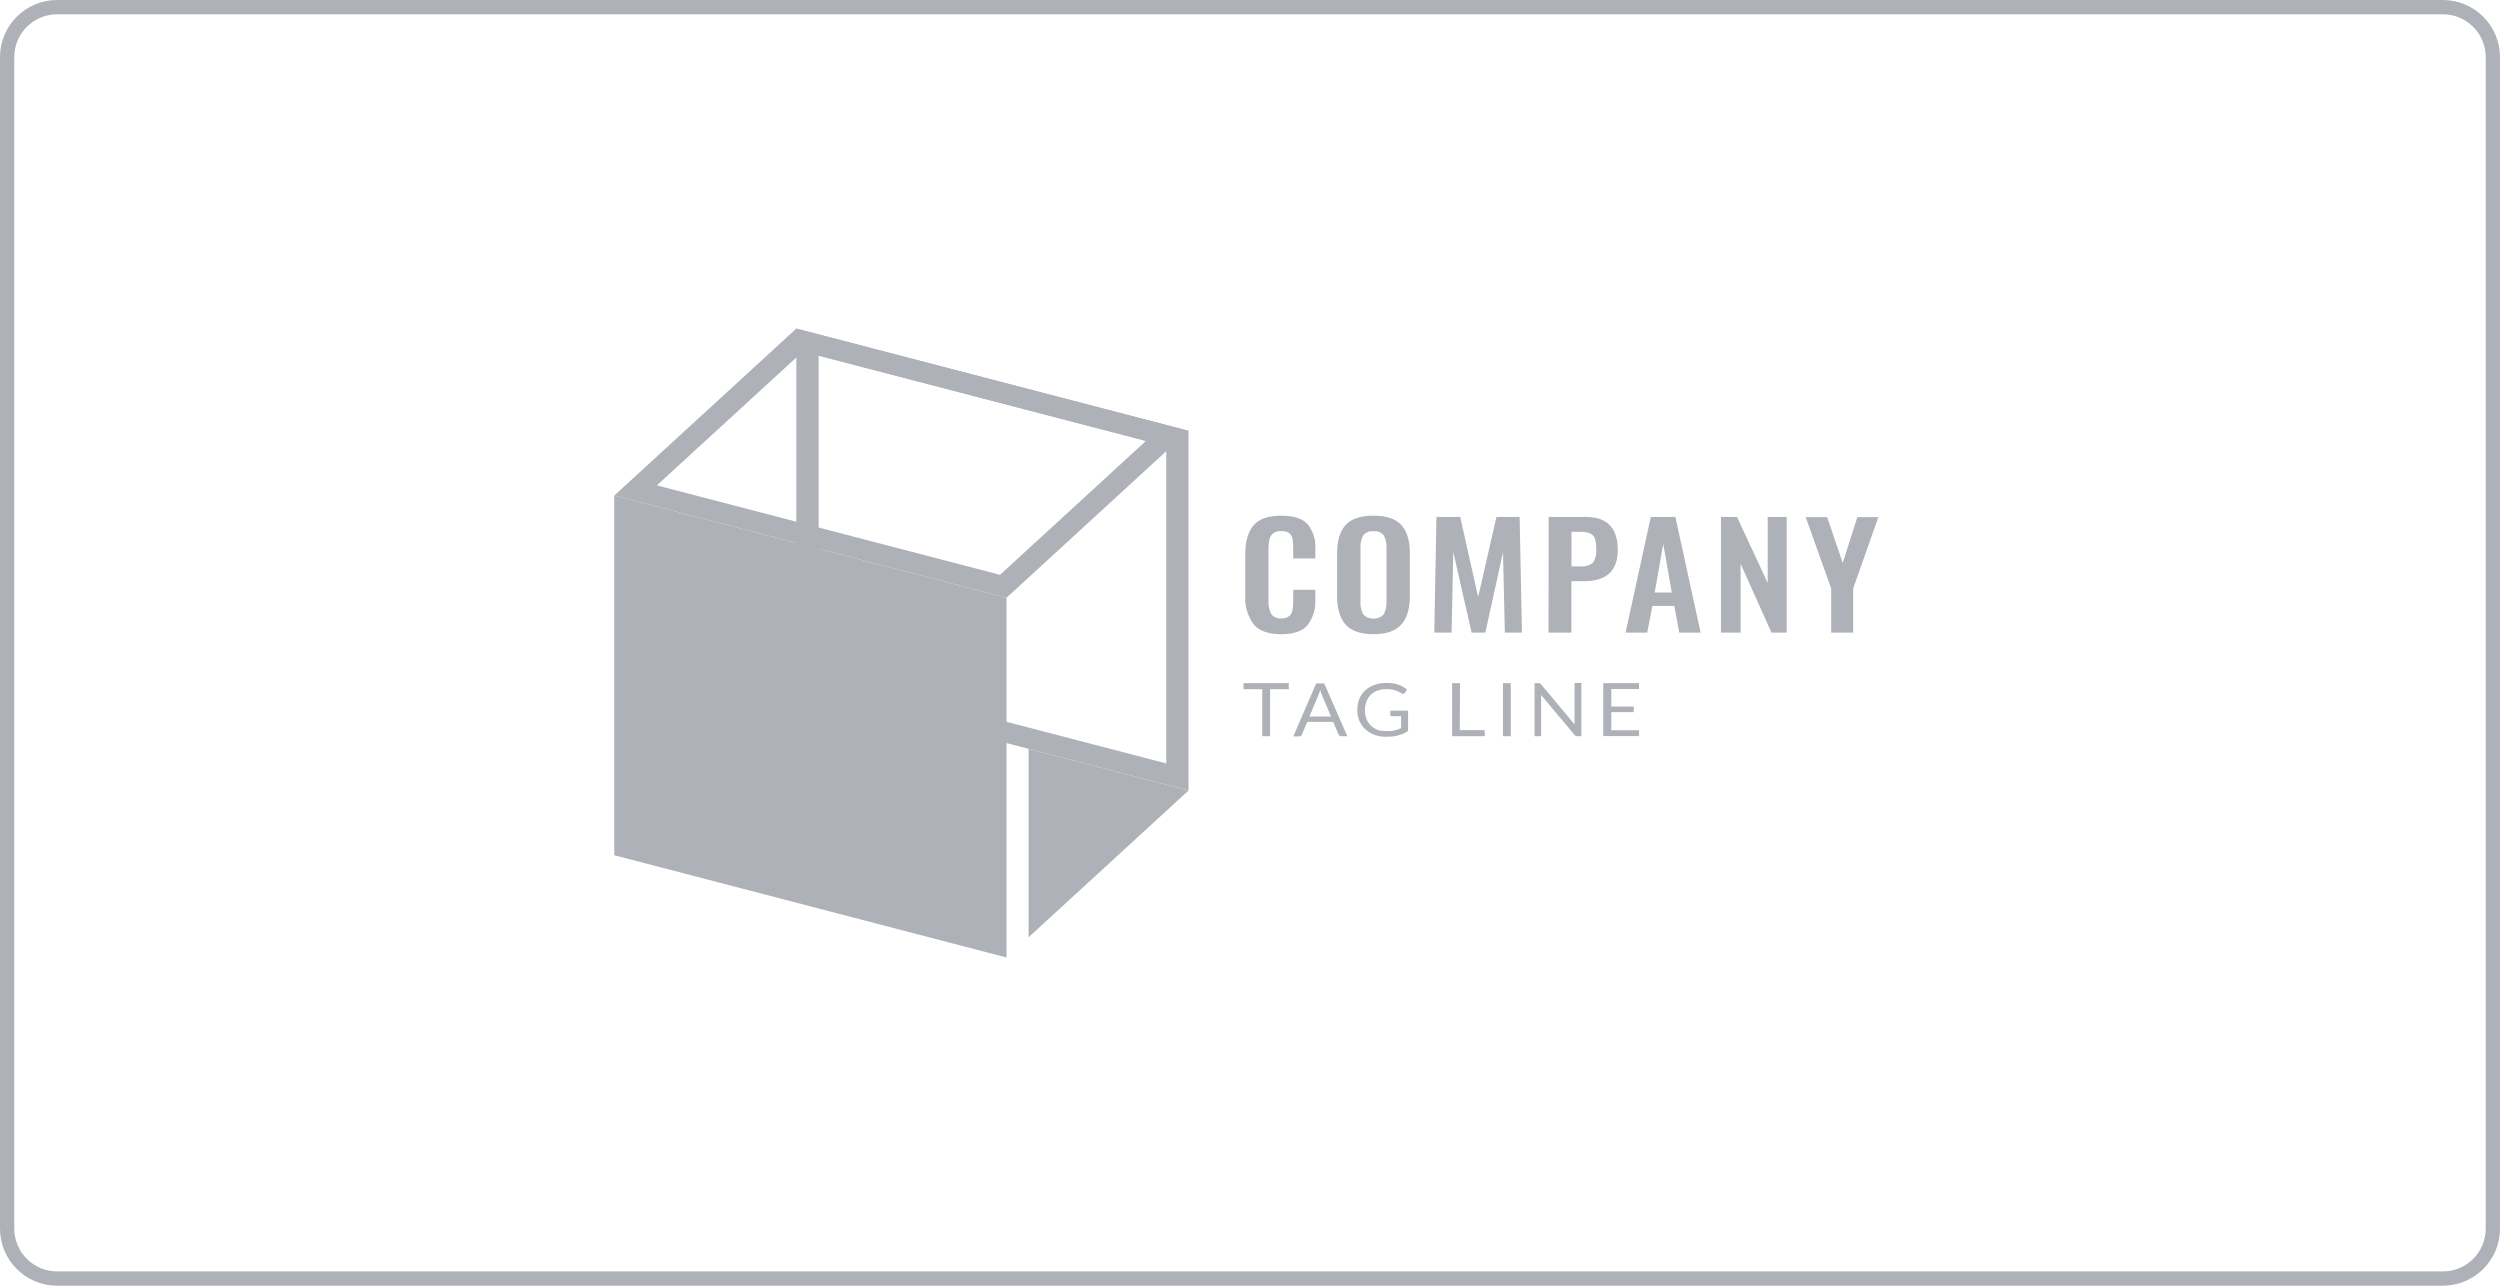
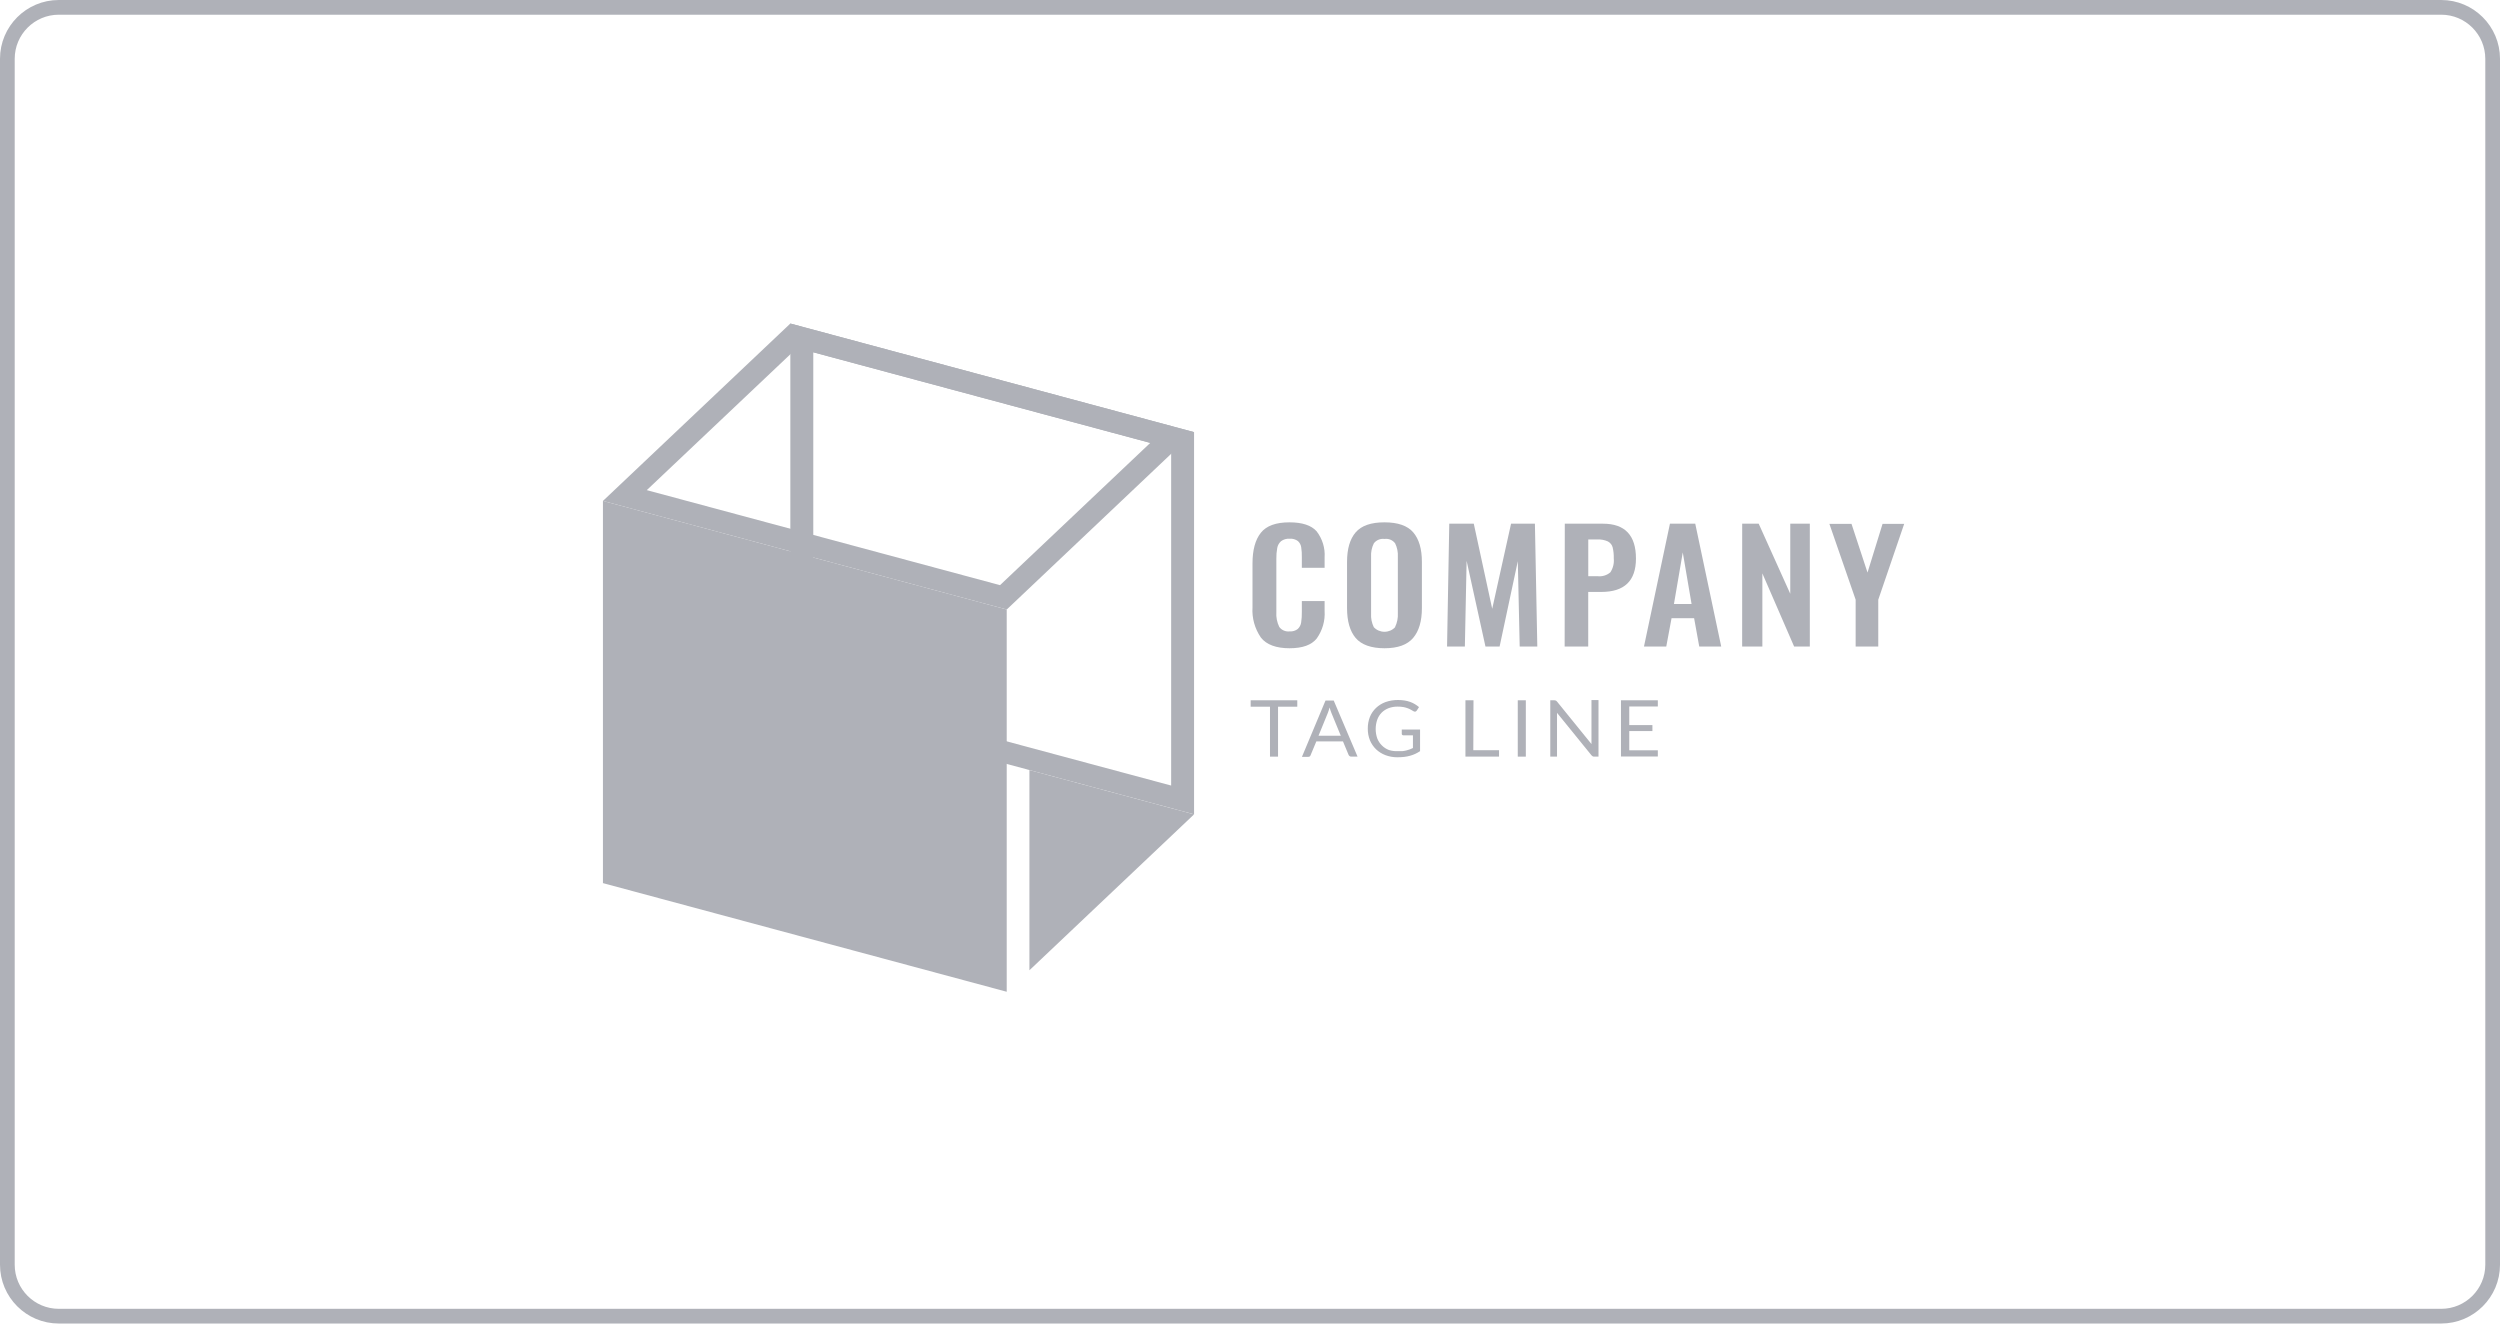
- <svg xmlns="http://www.w3.org/2000/svg" width="175" height="90" viewBox="0 0 175 90" fill="none">
-   <rect x="0.5" y="0.5" width="174" height="89" rx="3.5" stroke="#AFB1B8" />
-   <path d="M87.74 43.688C87.322 43.097 87.123 42.399 87.17 41.695V38.806C87.17 37.92 87.359 37.247 87.737 36.786C88.115 36.325 88.765 36.096 89.686 36.098C90.551 36.098 91.165 36.294 91.529 36.686C91.925 37.186 92.118 37.798 92.073 38.415V39.094H90.525V38.406C90.531 38.181 90.516 37.956 90.481 37.733C90.458 37.58 90.38 37.439 90.26 37.333C90.101 37.218 89.9 37.162 89.699 37.177C89.487 37.163 89.276 37.221 89.109 37.342C88.974 37.46 88.884 37.614 88.853 37.783C88.808 38.019 88.788 38.258 88.792 38.497V42.004C88.767 42.342 88.835 42.681 88.99 42.989C89.067 43.093 89.174 43.176 89.299 43.227C89.424 43.279 89.562 43.298 89.699 43.283C89.897 43.298 90.094 43.241 90.247 43.124C90.373 43.009 90.454 42.859 90.478 42.698C90.514 42.465 90.53 42.23 90.525 41.995V41.284H92.073V41.934C92.117 42.577 91.929 43.215 91.538 43.75C91.183 44.179 90.577 44.394 89.686 44.394C88.795 44.394 88.122 44.165 87.74 43.688Z" fill="#AFB1B8" />
-   <path d="M94.186 43.718C93.795 43.268 93.599 42.613 93.599 41.745V38.706C93.599 37.847 93.795 37.198 94.186 36.757C94.577 36.316 95.23 36.096 96.147 36.098C97.057 36.098 97.708 36.318 98.099 36.757C98.49 37.198 98.689 37.847 98.689 38.706V41.745C98.689 42.604 98.49 43.262 98.092 43.715C97.695 44.168 97.048 44.394 96.147 44.394C95.246 44.394 94.58 44.165 94.186 43.718ZM96.868 42.989C97.008 42.707 97.072 42.398 97.054 42.089V38.368C97.072 38.064 97.009 37.762 96.871 37.486C96.793 37.379 96.683 37.295 96.555 37.243C96.427 37.191 96.286 37.173 96.147 37.192C96.008 37.174 95.866 37.192 95.738 37.244C95.609 37.296 95.499 37.38 95.419 37.486C95.279 37.761 95.215 38.064 95.234 38.368V42.107C95.214 42.416 95.278 42.725 95.419 43.007C95.51 43.101 95.621 43.177 95.746 43.229C95.871 43.282 96.007 43.308 96.144 43.308C96.281 43.308 96.417 43.282 96.542 43.229C96.666 43.177 96.778 43.101 96.868 43.007V42.989Z" fill="#AFB1B8" />
-   <path d="M100.551 36.187H102.217L103.47 41.795L104.752 36.187H106.374L106.537 44.282H105.339L105.211 38.656L103.973 44.282H103.012L101.73 38.635L101.611 44.282H100.4L100.551 36.187Z" fill="#AFB1B8" />
-   <path d="M108.406 36.187H111.002C112.498 36.187 113.245 36.953 113.245 38.485C113.245 39.953 112.458 40.686 110.883 40.684H109.999V44.282H108.396L108.406 36.187ZM110.624 39.646C110.782 39.665 110.943 39.651 111.095 39.607C111.247 39.563 111.387 39.489 111.505 39.391C111.689 39.117 111.77 38.796 111.736 38.477C111.744 38.23 111.719 37.983 111.659 37.742C111.636 37.661 111.596 37.586 111.541 37.52C111.486 37.453 111.417 37.398 111.339 37.357C111.116 37.259 110.87 37.214 110.624 37.227H110.002V39.646H110.624Z" fill="#AFB1B8" />
-   <path d="M115.556 36.187H117.277L119.043 44.282H117.549L117.2 42.415H115.665L115.306 44.282H113.79L115.556 36.187ZM117.027 41.478L116.428 38.08L115.828 41.478H117.027Z" fill="#AFB1B8" />
-   <path d="M120.469 36.187H121.591L123.738 40.804V36.187H125.068V44.282H124.001L121.841 39.461V44.282H120.466L120.469 36.187Z" fill="#AFB1B8" />
-   <path d="M128.184 41.195L126.398 36.199H127.902L128.991 39.408L130.014 36.199H131.485L129.722 41.195V44.282H128.184V41.195Z" fill="#AFB1B8" />
-   <path d="M90.215 47.821V48.245H88.907V51.534H88.359V48.245H87.045V47.821H90.215Z" fill="#AFB1B8" />
-   <path d="M94.314 51.534H93.891C93.848 51.537 93.806 51.524 93.772 51.499C93.74 51.477 93.716 51.448 93.702 51.414L93.324 50.532H91.51L91.132 51.414C91.121 51.45 91.101 51.485 91.074 51.514C91.04 51.538 90.998 51.551 90.955 51.549H90.532L92.135 47.836H92.692L94.314 51.534ZM91.66 50.156H93.173L92.532 48.645C92.485 48.53 92.445 48.413 92.413 48.295C92.391 48.365 92.372 48.433 92.353 48.492L92.295 48.648L91.66 50.156Z" fill="#AFB1B8" />
-   <path d="M97.077 51.169C97.177 51.174 97.278 51.174 97.378 51.169C97.465 51.161 97.55 51.147 97.634 51.125C97.713 51.108 97.79 51.085 97.865 51.058C97.936 51.031 98.006 50.999 98.08 50.967V50.132H97.439C97.423 50.133 97.407 50.13 97.392 50.125C97.377 50.12 97.364 50.112 97.352 50.102C97.342 50.094 97.333 50.084 97.328 50.072C97.322 50.06 97.32 50.047 97.32 50.035V49.749H98.564V51.172C98.462 51.239 98.355 51.298 98.243 51.349C98.129 51.401 98.01 51.443 97.888 51.475C97.756 51.511 97.622 51.536 97.487 51.552C97.332 51.567 97.175 51.575 97.019 51.575C96.743 51.577 96.468 51.53 96.211 51.437C95.971 51.349 95.753 51.217 95.57 51.049C95.392 50.88 95.251 50.68 95.157 50.461C95.056 50.215 95.006 49.954 95.01 49.691C95.006 49.426 95.055 49.163 95.154 48.915C95.246 48.695 95.387 48.494 95.567 48.327C95.75 48.16 95.968 48.029 96.208 47.942C96.483 47.847 96.774 47.8 97.067 47.803C97.216 47.803 97.365 47.814 97.513 47.836C97.643 47.855 97.771 47.887 97.894 47.93C98.006 47.968 98.113 48.018 98.214 48.077C98.313 48.135 98.406 48.2 98.493 48.271L98.339 48.5C98.327 48.521 98.309 48.539 98.287 48.551C98.265 48.563 98.24 48.57 98.214 48.571C98.179 48.57 98.144 48.559 98.115 48.541C98.067 48.518 98.016 48.488 97.958 48.453C97.89 48.414 97.818 48.38 97.743 48.353C97.648 48.318 97.549 48.291 97.448 48.271C97.314 48.248 97.178 48.237 97.041 48.239C96.83 48.236 96.62 48.271 96.423 48.341C96.245 48.407 96.084 48.507 95.952 48.635C95.819 48.769 95.717 48.926 95.654 49.097C95.51 49.499 95.51 49.932 95.654 50.334C95.724 50.509 95.833 50.668 95.974 50.802C96.106 50.929 96.265 51.029 96.442 51.096C96.646 51.16 96.862 51.185 97.077 51.169Z" fill="#AFB1B8" />
-   <path d="M102.185 51.111H103.935V51.534H101.65V47.821H102.198L102.185 51.111Z" fill="#AFB1B8" />
-   <path d="M105.756 51.534H105.208V47.821H105.756V51.534Z" fill="#AFB1B8" />
-   <path d="M107.794 47.839C107.826 47.856 107.855 47.879 107.877 47.906L110.22 50.705C110.217 50.661 110.217 50.617 110.22 50.573C110.22 50.532 110.22 50.49 110.22 50.452V47.806H110.698V51.534H110.422C110.381 51.537 110.34 51.53 110.303 51.513C110.27 51.495 110.241 51.471 110.217 51.443L107.877 48.647C107.877 48.691 107.877 48.732 107.877 48.774C107.877 48.815 107.877 48.853 107.877 48.888V51.534H107.419V47.821H107.704C107.735 47.821 107.766 47.827 107.794 47.839Z" fill="#AFB1B8" />
-   <path d="M114.732 47.821V48.23H112.79V49.456H114.364V49.85H112.79V51.117H114.732V51.525H112.226V47.821H114.732Z" fill="#AFB1B8" />
-   <path d="M57.303 24.893L81.638 31.231V53.439L57.303 47.104V24.893ZM55.743 23V48.183L83.196 55.335V30.155L55.743 23Z" fill="#AFB1B8" />
-   <path d="M70.457 67.025L43 59.867V34.687L70.457 41.842V67.025Z" fill="#AFB1B8" />
-   <path d="M56.198 24.608L80.216 30.866L70.001 40.237L45.981 33.976L56.198 24.608ZM55.743 23L43 34.688L70.457 41.842L83.196 30.155L55.743 23Z" fill="#AFB1B8" />
-   <path d="M72.001 65.608L83.196 55.338L72.001 52.419V65.608Z" fill="#AFB1B8" />
+ <svg xmlns="http://www.w3.org/2000/svg" width="170" height="90" viewBox="0 0 170 90" fill="none">
+   <rect x="0.5" y="0.5" width="169" height="89" rx="3.5" stroke="#AFB1B8" />
+   <path d="M85.74 43.353C85.322 42.743 85.123 42.022 85.17 41.296V38.313C85.17 37.399 85.359 36.704 85.737 36.229C86.115 35.754 86.765 35.517 87.686 35.519C88.551 35.519 89.165 35.721 89.529 36.126C89.925 36.642 90.118 37.273 90.073 37.91V38.611H88.525V37.901C88.531 37.669 88.516 37.436 88.481 37.206C88.458 37.049 88.38 36.903 88.26 36.793C88.101 36.675 87.9 36.617 87.699 36.633C87.487 36.618 87.276 36.678 87.109 36.803C86.974 36.924 86.884 37.084 86.853 37.258C86.808 37.501 86.788 37.748 86.792 37.995V41.615C86.767 41.964 86.835 42.313 86.99 42.631C87.067 42.739 87.174 42.824 87.299 42.877C87.424 42.931 87.562 42.951 87.699 42.935C87.897 42.95 88.094 42.891 88.247 42.771C88.373 42.652 88.454 42.498 88.478 42.331C88.514 42.091 88.53 41.848 88.525 41.606V40.871H90.073V41.542C90.117 42.206 89.929 42.864 89.538 43.417C89.183 43.86 88.577 44.081 87.686 44.081C86.795 44.081 86.122 43.845 85.74 43.353Z" fill="#AFB1B8" />
+   <path d="M92.186 43.384C91.795 42.919 91.599 42.243 91.599 41.348V38.21C91.599 37.324 91.795 36.654 92.186 36.199C92.577 35.744 93.23 35.517 94.147 35.519C95.057 35.519 95.708 35.746 96.099 36.199C96.49 36.654 96.689 37.324 96.689 38.21V41.348C96.689 42.234 96.49 42.913 96.092 43.381C95.695 43.848 95.048 44.081 94.147 44.081C93.246 44.081 92.58 43.845 92.186 43.384ZM94.868 42.631C95.008 42.34 95.072 42.022 95.054 41.703V37.861C95.072 37.548 95.009 37.236 94.871 36.951C94.793 36.841 94.683 36.755 94.555 36.701C94.427 36.647 94.286 36.629 94.147 36.648C94.008 36.629 93.866 36.648 93.738 36.702C93.609 36.755 93.499 36.842 93.419 36.951C93.279 37.235 93.215 37.548 93.234 37.861V41.721C93.214 42.04 93.278 42.359 93.419 42.649C93.51 42.747 93.621 42.826 93.746 42.88C93.871 42.933 94.007 42.961 94.144 42.961C94.281 42.961 94.417 42.933 94.542 42.88C94.666 42.826 94.778 42.747 94.868 42.649V42.631Z" fill="#AFB1B8" />
+   <path d="M98.55 35.611H100.217L101.47 41.399L102.752 35.611H104.374L104.537 43.966H103.339L103.211 38.159L101.973 43.966H101.012L99.73 38.138L99.611 43.966H98.4L98.55 35.611Z" fill="#AFB1B8" />
+   <path d="M106.406 35.611H109.002C110.497 35.611 111.245 36.401 111.245 37.983C111.245 39.498 110.458 40.254 108.883 40.252H107.999V43.966H106.396L106.406 35.611ZM108.624 39.181C108.782 39.2 108.943 39.187 109.095 39.141C109.247 39.096 109.387 39.019 109.505 38.917C109.689 38.635 109.77 38.304 109.736 37.974C109.744 37.719 109.718 37.464 109.659 37.215C109.636 37.132 109.596 37.054 109.541 36.986C109.486 36.918 109.417 36.861 109.338 36.818C109.116 36.717 108.87 36.671 108.624 36.685H108.002V39.181H108.624Z" fill="#AFB1B8" />
+   <path d="M113.556 35.611H115.277L117.043 43.966H115.549L115.2 42.039H113.665L113.306 43.966H111.79L113.556 35.611ZM115.027 41.072L114.428 37.564L113.828 41.072H115.027Z" fill="#AFB1B8" />
+   <path d="M118.469 35.611H119.591L121.738 40.377V35.611H123.068V43.966H122.001L119.841 38.99V43.966H118.466L118.469 35.611Z" fill="#AFB1B8" />
+   <path d="M126.184 40.78L124.398 35.622H125.902L126.991 38.935L128.014 35.622H129.485L127.722 40.78V43.966H126.184V40.78Z" fill="#AFB1B8" />
+   <path d="M88.215 47.619V48.056H86.907V51.451H86.359V48.056H85.045V47.619H88.215Z" fill="#AFB1B8" />
+   <path d="M92.314 51.451H91.891C91.848 51.454 91.805 51.441 91.772 51.415C91.74 51.392 91.716 51.362 91.702 51.327L91.323 50.417H89.51L89.131 51.327C89.121 51.365 89.101 51.4 89.074 51.43C89.04 51.455 88.998 51.468 88.955 51.466H88.532L90.135 47.635H90.692L92.314 51.451ZM89.66 50.028H91.173L90.532 48.469C90.485 48.351 90.445 48.23 90.413 48.108C90.391 48.181 90.372 48.25 90.352 48.311L90.295 48.472L89.66 50.028Z" fill="#AFB1B8" />
+   <path d="M95.077 51.075C95.177 51.08 95.278 51.08 95.378 51.075C95.465 51.066 95.55 51.051 95.634 51.029C95.713 51.011 95.79 50.988 95.865 50.959C95.936 50.932 96.006 50.899 96.08 50.865V50.004H95.439C95.423 50.005 95.407 50.002 95.392 49.997C95.377 49.992 95.364 49.984 95.352 49.973C95.342 49.965 95.333 49.954 95.328 49.942C95.322 49.93 95.32 49.917 95.32 49.904V49.609H96.564V51.078C96.462 51.147 96.355 51.208 96.243 51.26C96.129 51.313 96.01 51.357 95.888 51.39C95.756 51.427 95.622 51.453 95.487 51.469C95.332 51.486 95.175 51.494 95.019 51.494C94.743 51.496 94.468 51.447 94.211 51.351C93.971 51.26 93.753 51.123 93.57 50.95C93.392 50.776 93.251 50.569 93.157 50.344C93.056 50.09 93.006 49.82 93.01 49.549C93.006 49.276 93.055 49.004 93.154 48.748C93.246 48.52 93.387 48.314 93.567 48.141C93.75 47.968 93.968 47.833 94.208 47.743C94.483 47.645 94.774 47.597 95.067 47.6C95.216 47.6 95.365 47.611 95.513 47.634C95.643 47.654 95.771 47.687 95.894 47.731C96.006 47.771 96.113 47.822 96.214 47.883C96.313 47.943 96.406 48.01 96.493 48.083L96.339 48.32C96.327 48.341 96.309 48.359 96.287 48.372C96.265 48.385 96.24 48.392 96.214 48.392C96.179 48.391 96.144 48.381 96.115 48.362C96.067 48.338 96.016 48.307 95.958 48.271C95.89 48.231 95.818 48.196 95.743 48.168C95.648 48.132 95.549 48.103 95.448 48.083C95.314 48.06 95.178 48.048 95.041 48.05C94.83 48.047 94.62 48.083 94.423 48.156C94.245 48.224 94.084 48.327 93.952 48.459C93.819 48.597 93.717 48.759 93.654 48.936C93.51 49.351 93.51 49.798 93.654 50.213C93.724 50.393 93.833 50.558 93.974 50.696C94.106 50.827 94.265 50.93 94.442 50.999C94.646 51.065 94.862 51.091 95.077 51.075Z" fill="#AFB1B8" />
+   <path d="M100.185 51.014H101.935V51.451H99.65V47.619H100.198L100.185 51.014Z" fill="#AFB1B8" />
+   <path d="M103.756 51.451H103.208V47.619H103.756V51.451Z" fill="#AFB1B8" />
+   <path d="M105.794 47.637C105.826 47.655 105.855 47.678 105.877 47.707L108.22 50.596C108.217 50.55 108.217 50.505 108.22 50.459C108.22 50.416 108.22 50.374 108.22 50.335V47.604H108.698V51.451H108.422C108.381 51.454 108.34 51.447 108.303 51.43C108.27 51.411 108.241 51.386 108.217 51.357L105.877 48.472C105.877 48.517 105.877 48.559 105.877 48.602C105.877 48.645 105.877 48.684 105.877 48.72V51.451H105.419V47.619H105.704C105.735 47.619 105.766 47.625 105.794 47.637Z" fill="#AFB1B8" />
+   <path d="M112.732 47.619V48.041H110.79V49.306H112.364V49.712H110.79V51.02H112.732V51.442H110.226V47.619H112.732Z" fill="#AFB1B8" />
+   <path d="M55.303 23.954L79.638 30.495V53.417L55.303 46.879V23.954ZM53.743 22V47.992L81.196 55.374V29.385L53.743 22Z" fill="#AFB1B8" />
+   <path d="M68.457 67.44L41 60.052V34.062L68.457 41.447V67.44Z" fill="#AFB1B8" />
+   <path d="M54.198 23.66L78.216 30.119L68.001 39.791L43.981 33.329L54.198 23.66ZM53.743 22L41 34.063L68.457 41.448L81.196 29.385L53.743 22Z" fill="#AFB1B8" />
+   <path d="M70.001 65.978L81.196 55.377L70.001 52.365V65.978Z" fill="#AFB1B8" />
</svg>
